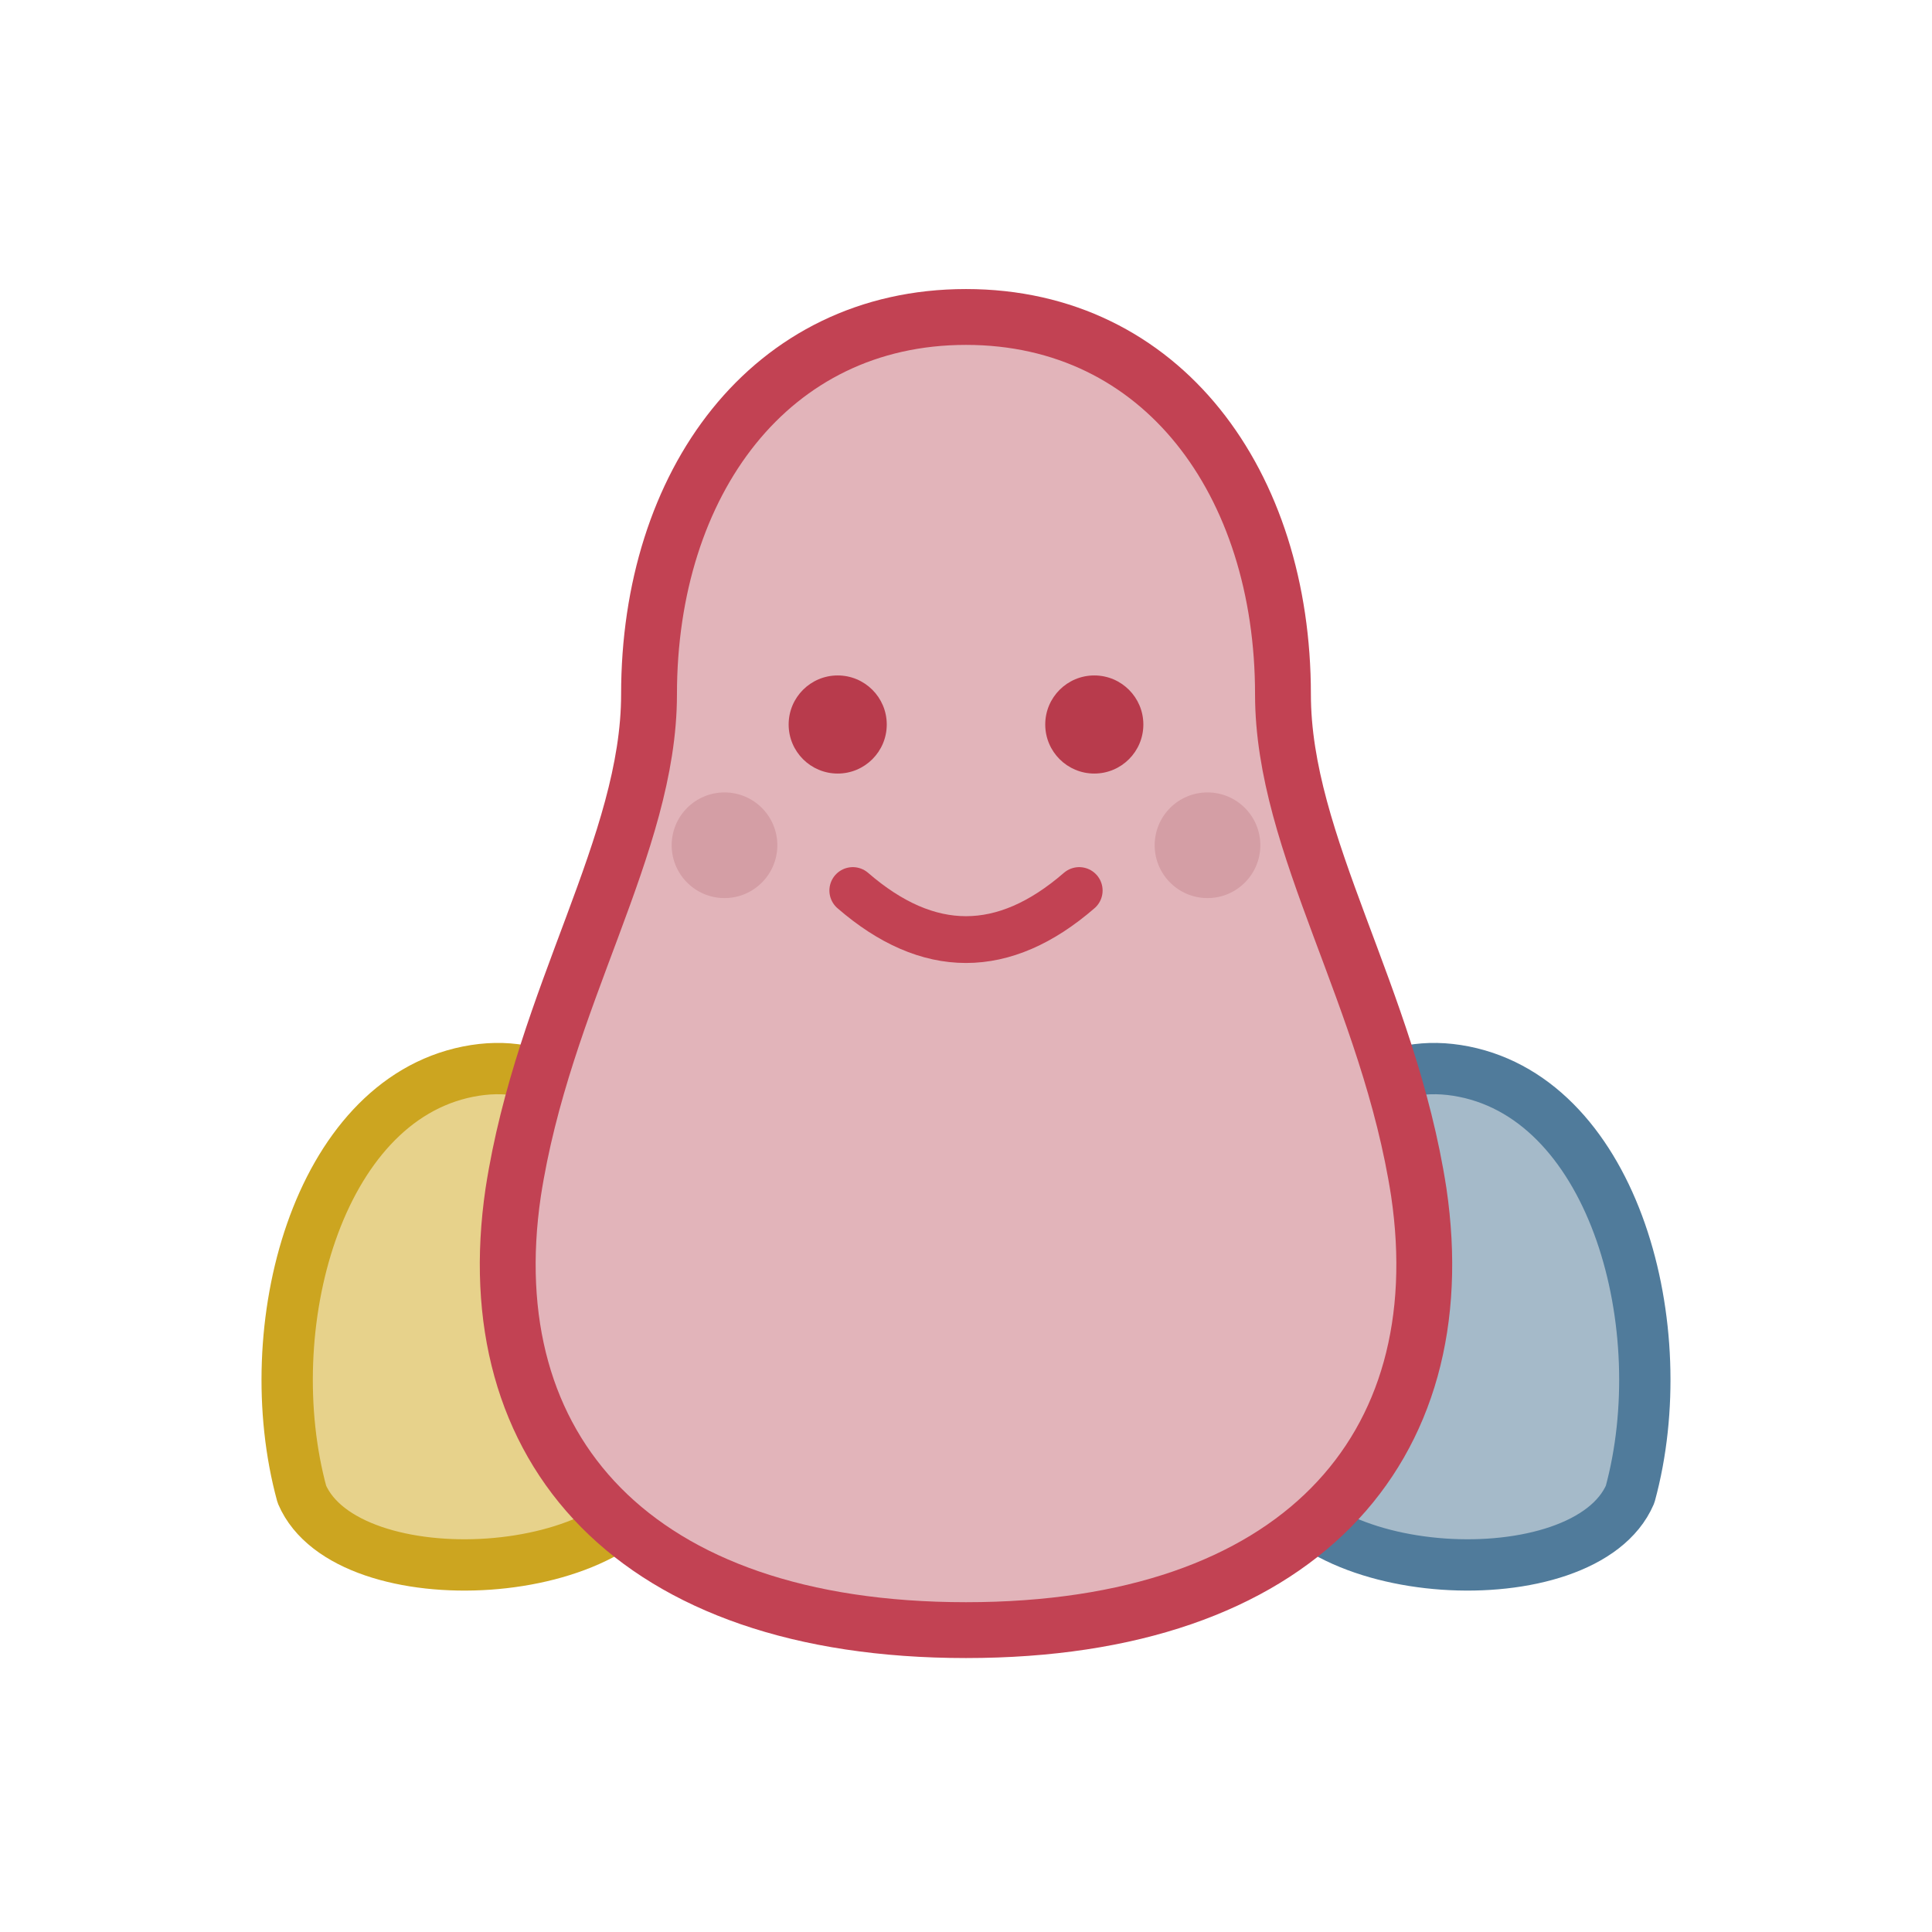
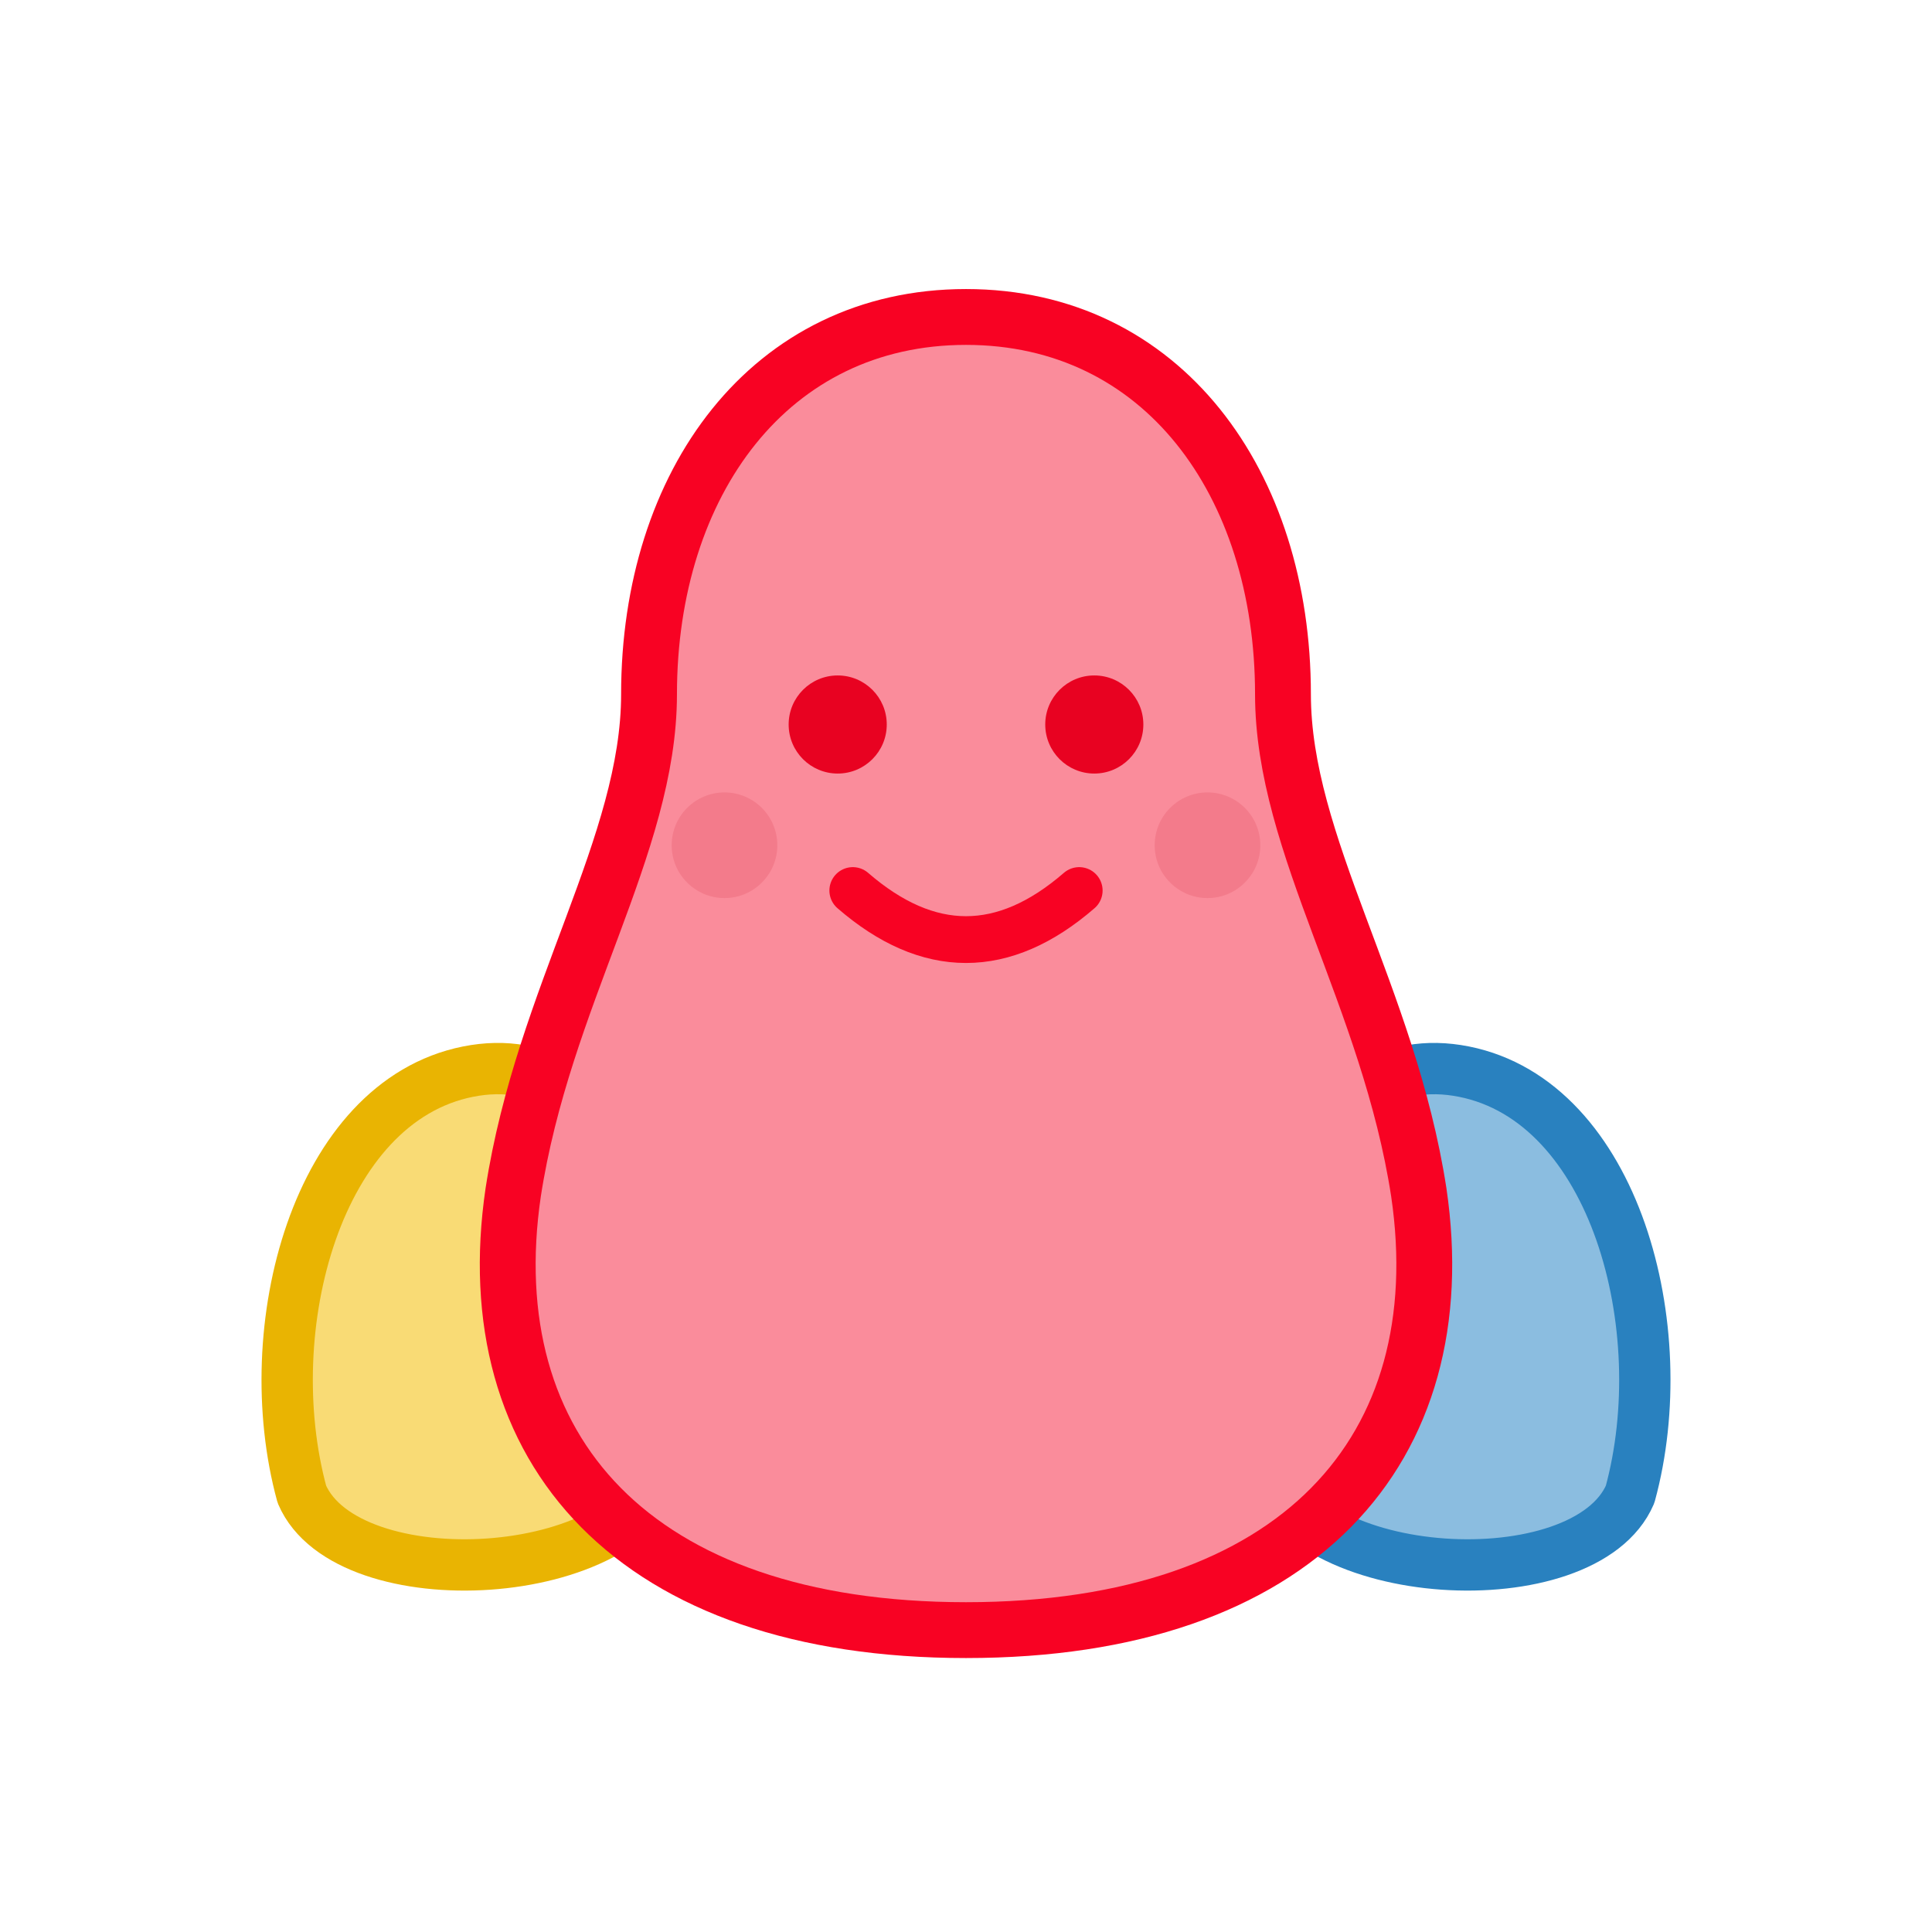
<svg xmlns="http://www.w3.org/2000/svg" viewBox="0 0 256 256" width="256" height="256" role="img" aria-labelledby="title">
  <g stroke-width="12" stroke-linecap="round" stroke-linejoin="round">
-     <path d="M40 198 C34 176 42 146 62 142 C82 138 92 164 88 194 C84 210 46 212 40 198 Z" fill="#e7d28b" stroke-width="6.8" stroke="#cca520" />
-     <path d="M168 194 C164 164 174 138 194 142 C214 146 222 176 216 198 C210 212 172 210 168 194 Z" fill="#a5bac9" stroke-width="6.8" stroke="#507b9b" />
-     <path d="M128 42 C102 42 86 64 86 92 C86 112 72 132 68 158 C63 192 84 216 128 216 C172 216 193 192 188 158 C184 132 170 112 170 92 C170 64 154 42 128 42 Z" fill="#e2b4ba" stroke="#c24253" stroke-width="7.4" />
-     <circle cx="111" cy="96" r="6.5" fill="#b83b4c" stroke="none" stroke-width="12.0" />
-     <circle cx="145" cy="96" r="6.5" fill="#b83b4c" stroke="none" stroke-width="12.0" />
-     <path d="M113 118 Q128 131 143 118" fill="none" stroke-width="6.2" stroke="#c24253" />
-     <circle cx="96" cy="112" r="7" fill="#c98c94" stroke="none" opacity=".55" stroke-width="12.0" />
-     <circle cx="160" cy="112" r="7" fill="#c98c94" stroke="none" opacity=".55" stroke-width="12.0" />
+     <path d="M40 198 C34 176 42 146 62 142 C82 138 92 164 88 194 C84 210 46 212 40 198 Z" fill="#f9db75" stroke-width="6.8" stroke="#e9b402" />
+     <path d="M168 194 C164 164 174 138 194 142 C214 146 222 176 216 198 C210 212 172 210 168 194 Z" fill="#8bbde0" stroke-width="6.8" stroke="#2981bf" />
+     <path d="M128 42 C102 42 86 64 86 92 C86 112 72 132 68 158 C63 192 84 216 128 216 C172 216 193 192 188 158 C184 132 170 112 170 92 C170 64 154 42 128 42 Z" fill="#fa8c9b" stroke="#f80223" stroke-width="7.4" />
+     <circle cx="111" cy="96" r="6.5" fill="#e80221" stroke="none" stroke-width="12.0" />
+     <circle cx="145" cy="96" r="6.5" fill="#e80221" stroke="none" stroke-width="12.0" />
+     <path d="M113 118 Q128 131 143 118" fill="none" stroke-width="6.2" stroke="#f80223" />
+     <circle cx="96" cy="112" r="7" fill="#ed6e7e" stroke="none" opacity=".55" stroke-width="12.0" />
+     <circle cx="160" cy="112" r="7" fill="#ed6e7e" stroke="none" opacity=".55" stroke-width="12.0" />
  </g>
</svg>
